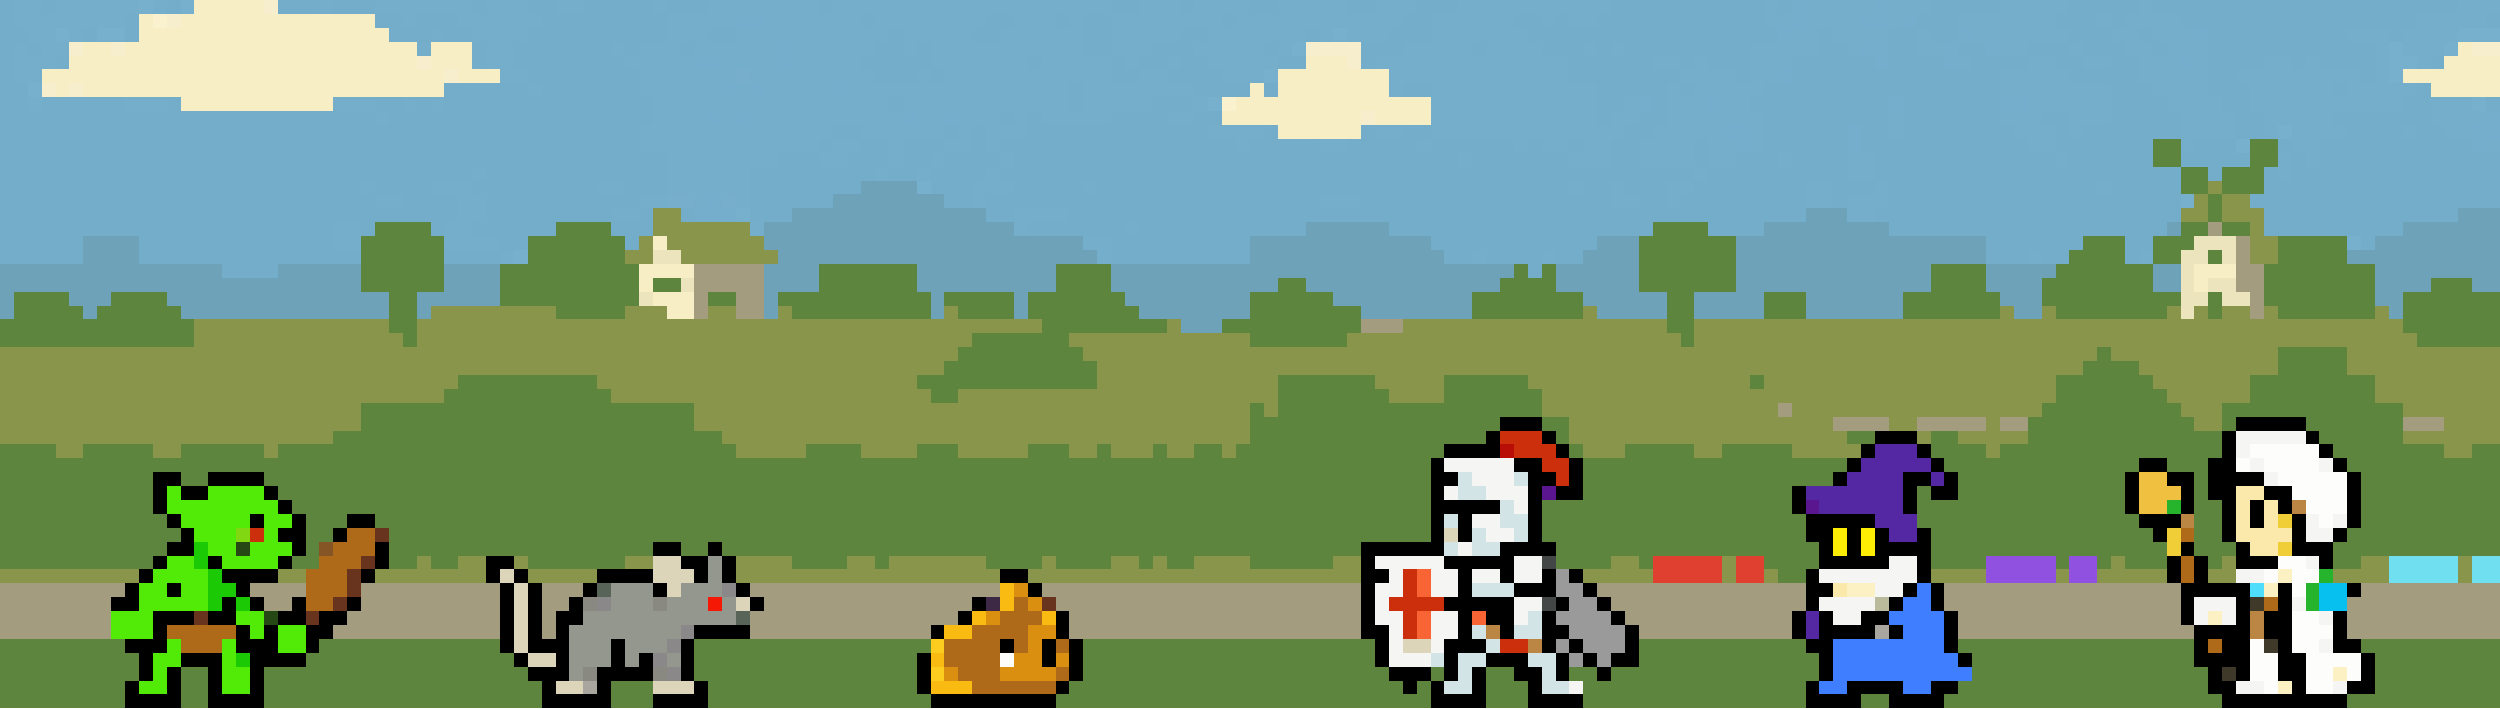
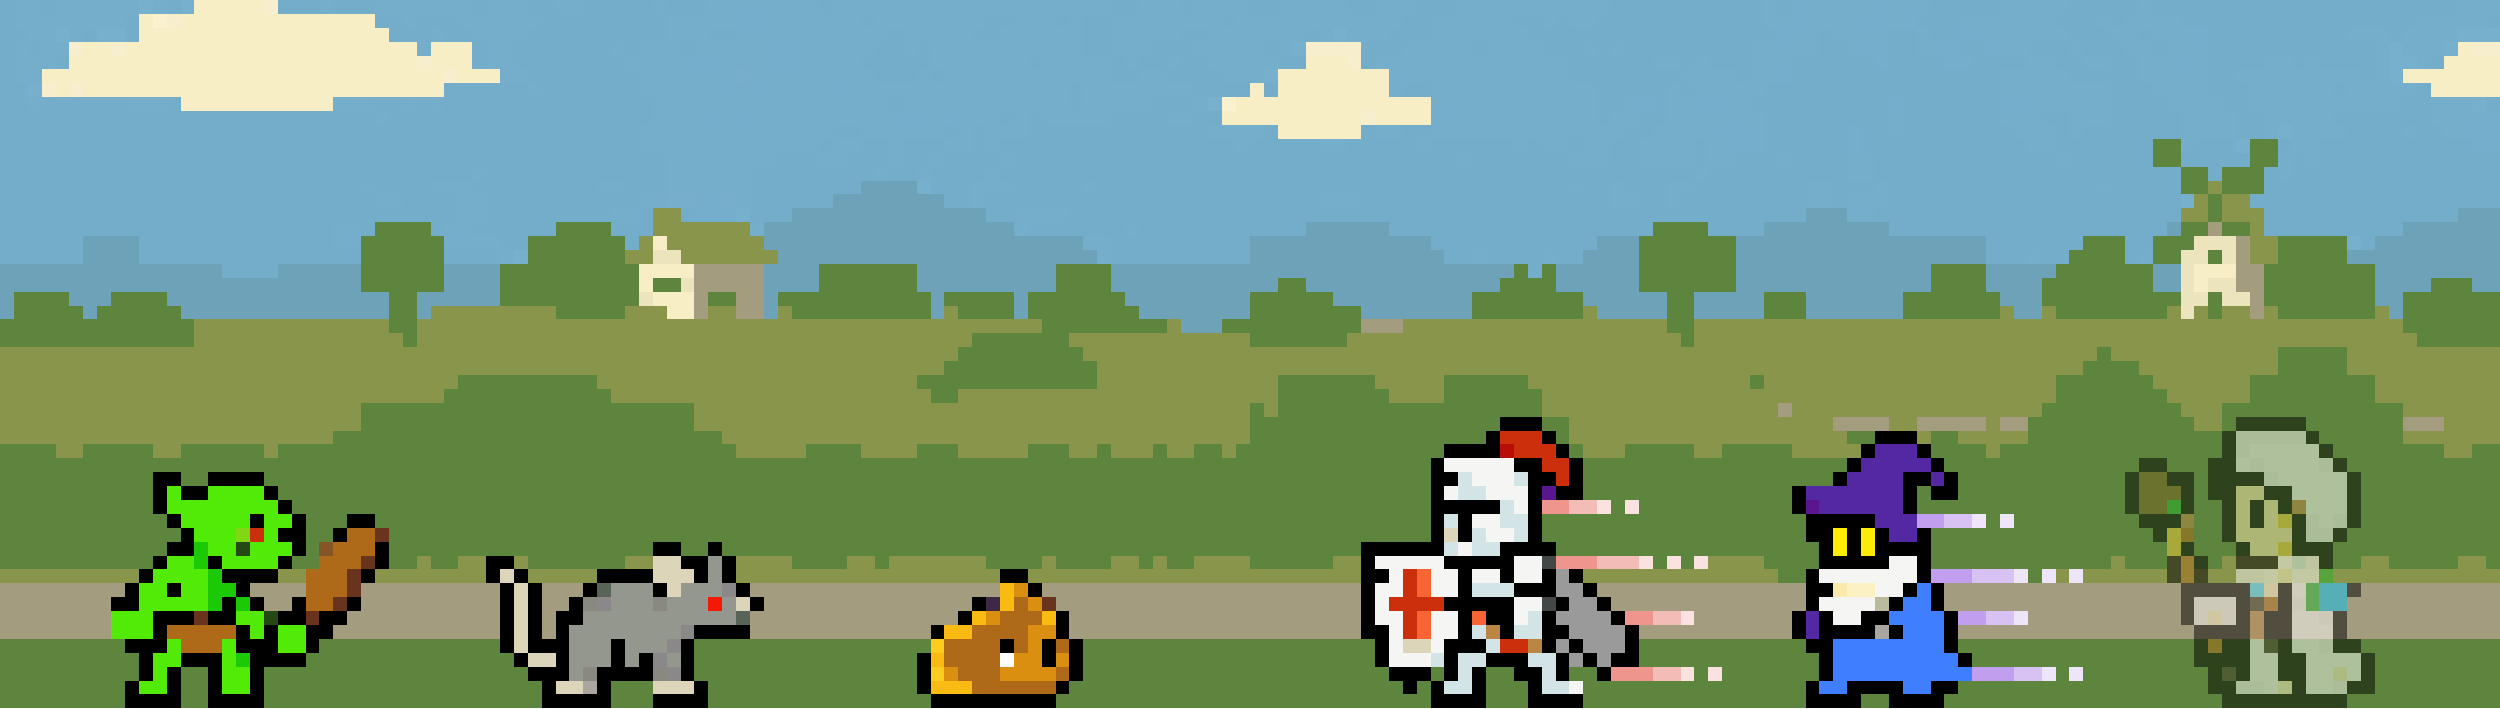
<svg xmlns="http://www.w3.org/2000/svg" viewBox="0 0 180 51" width="960" height="272" shape-rendering="crispEdges">
  <defs>
    <filter id="f">
      <feFlood flood-color="#fff" />
      <feComposite operator="in" in2="SourceAlpha" />
    </filter>
    <filter id="h" color-interpolation-filters="sRGB">
      <feComponentTransfer>
        <feFuncR type="gamma" exponent="0.6" />
        <feFuncG type="gamma" exponent="0.6" />
        <feFuncB type="gamma" exponent="0.6" />
      </feComponentTransfer>
    </filter>
    <g id="b" fill="none">
      <path stroke="#5e853d" d="M185 10.5h2m5 0h2m-9 1h2m5 0h2m-7 1h2m1 0h3m-6 1h2m1 0h3m-4 1h1m-1 1h1m36 0h1m-206 1h5m31 0h4m9 0h4m75 0h4m34 0h2m1 0h2m32 0h4m-208 1h8m28 0h6m6 0h7m73 0h7m25 0h3m2 0h3m6 0h5m23 0h8m-210 1h8m28 0h6m6 0h7m73 0h7m24 0h4m2 0h2m2 0h1m4 0h5m23 0h8m-224 1h3m11 0h8m28 0h6m4 0h10m13 0h7m10 0h4m29 0h1m1 0h1m6 0h7m14 0h4m5 0h7m8 0h8m21 0h8m-224 1h3m12 0h7m28 0h6m4 0h10m1 0h2m10 0h7m10 0h4m12 0h2m14 0h4m6 0h7m14 0h4m4 0h8m8 0h8m4 0h3m14 0h7m-227 1h9m2 0h4m6 0h2m6 0h4m3 0h4m16 0h2m6 0h10m5 0h2m3 0h11m1 0h5m1 0h7m9 0h6m10 0h8m6 0h2m5 0h3m7 0h7m3 0h10m2 0h1m3 0h8m2 0h8m3 0h5m6 0h2m5 0h4m-234 1h9m2 0h4m6 0h2m6 0h5m1 0h6m15 0h2m10 0h5m12 0h10m2 0h4m1 0h8m8 0h8m8 0h8m6 0h2m5 0h3m7 0h7m4 0h8m3 0h1m4 0h7m2 0h8m3 0h5m6 0h2m6 0h3m-213 1h2m5 0h14m14 0h2m45 0h9m4 0h10m22 0h2m51 0h8m1 0h9m4 0h2m-204 1h1m6 0h14m15 0h1m40 0h7m13 0h7m24 0h1m52 0h7m2 0h8m5 0h1m-128 1h9m73 0h1m12 0h5m-101 1h11m71 0h4m10 0h5m-199 1h8m9 0h4m42 0h10m23 0h13m13 0h7m5 0h6m16 0h1m21 0h7m7 0h9m22 0h4m6 0h7m-240 1h9m8 0h4m41 0h12m23 0h2m23 0h8m4 0h7m37 0h8m6 0h9m22 0h5m4 0h8m-240 1h9m6 0h6m35 0h24m40 0h1m1 0h19m36 0h10m3 0h13m18 0h19m-240 1h10m3 0h10m33 0h24m40 0h23m33 0h12m2 0h13m16 0h21m-240 1h11m2 0h10m31 0h28m38 0h23m20 0h2m4 0h2m5 0h27m16 0h21m-240 1h27m2 0h5m2 0h5m2 0h6m1 0h33m5 0h4m4 0h3m5 0h3m2 0h1m3 0h1m2 0h2m1 0h25m3 0h5m2 0h5m6 0h1m1 0h6m1 0h32m2 0h7m1 0h2m1 0h21m-240 1h164m1 0h75m-240 1h240m-240 1h240m-240 1h240m-240 1h240m-240 1h240m-240 1h231m1 0h2m5 0h1m-240 1h4m7 0h12m1 0h18m6 0h12m1 0h2m5 0h7m12 0h4m2 0h1m7 0h4m1 0h4m2 0h1m1 0h2m4 0h6m2 0h1m6 0h1m1 0h9m2 0h5m4 0h11m1 0h13m1 0h3m2 0h2m5 0h1m1 0h3m2 0h5m2 0h5m4 0h1m1 0h1m3 0h2m-173 1h1m104 0h3m15 0h1m-177 5h240m-240 1h240m-240 1h240m-240 1h240m-240 1h240" />
      <path stroke="#6da2b9" d="M92 13.5h4m-87 1h4m77 0h8m134 0h4m-232 1h11m72 0h14m59 0h3m44 0h3m20 0h8m-234 1h14m67 0h18m21 0h6m27 0h9m20 0h1m16 0h11m14 0h12m-240 1h20m8 0h1m7 0h4m45 0h23m12 0h13m12 0h3m7 0h18m28 0h15m14 0h10m-240 1h20m8 0h2m6 0h4m46 0h23m11 0h14m10 0h4m7 0h18m26 0h23m8 0h10m-240 1h6m3 0h11m8 0h18m4 0h6m6 0h4m19 0h4m7 0h10m4 0h29m3 0h6m7 0h14m4 0h5m7 0h2m14 0h21m8 0h10m-240 1h6m3 0h12m7 0h28m6 0h4m19 0h4m7 0h10m4 0h12m2 0h14m4 0h6m7 0h14m4 0h4m8 0h2m14 0h4m3 0h14m7 0h11m-240 1h2m9 0h2m4 0h6m2 0h6m4 0h3m4 0h16m2 0h6m19 0h1m11 0h1m5 0h1m7 0h9m6 0h10m8 0h6m2 0h5m3 0h7m7 0h3m24 0h2m8 0h3m5 0h6m2 0h5m4 0h4m-240 1h2m9 0h2m5 0h5m2 0h6m5 0h1m6 0h15m2 0h1m24 0h1m11 0h1m5 0h1m8 0h8m8 0h8m9 0h5m2 0h5m3 0h7m8 0h2m25 0h1m8 0h3m5 0h6m2 0h5m5 0h3m-125 1h3m93 0h1" />
      <path stroke="#73adca" d="M0 .5h6m1 0h1m1 0h2m1 0h10m1 0h8m2 0h1m8 0h1m7 0h3m1 0h3m7 0h1m3 0h2m2 0h5m1 0h3m8 0h1m20 0h2m3 0h1m4 0h2m5 0h2m3 0h3m11 0h11m1 0h1m10 0h5m5 0h5m1 0h22m3 0h1m8 0h1m1 0h1m3 0h5m-230 1h10m1 0h7m1 0h12m8 0h1m17 0h2m1 0h3m6 0h9m14 0h1m8 0h2m3 0h1m1 0h2m8 0h1m12 0h2m6 0h2m1 0h1m2 0h12m11 0h3m7 0h3m1 0h1m4 0h17m5 0h1m11 0h4m1 0h1m2 0h1m-230 1h8m4 0h6m1 0h13m4 0h1m2 0h1m18 0h3m1 0h2m4 0h10m3 0h2m11 0h1m5 0h2m6 0h2m5 0h2m7 0h1m5 0h3m7 0h18m3 0h1m4 0h2m1 0h2m8 0h3m2 0h1m4 0h10m3 0h1m18 0h4m-225 1h8m3 0h20m1 0h1m31 0h1m2 0h7m1 0h1m3 0h1m13 0h2m1 0h1m11 0h2m3 0h3m5 0h1m6 0h3m5 0h1m4 0h3m1 0h1m1 0h9m5 0h2m3 0h2m3 0h2m3 0h3m1 0h3m2 0h1m3 0h12m23 0h1m-225 1h6m1 0h1m2 0h10m1 0h10m3 0h1m29 0h1m2 0h8m17 0h5m7 0h1m5 0h1m1 0h2m1 0h2m5 0h2m4 0h1m14 0h6m2 0h1m1 0h3m3 0h6m1 0h4m2 0h4m2 0h2m2 0h2m5 0h4m2 0h1m1 0h4m4 0h1m-206 1h4m3 0h2m1 0h8m4 0h9m37 0h8m17 0h3m1 0h1m12 0h2m2 0h4m25 0h8m4 0h1m3 0h15m5 0h5m5 0h2m9 0h1m-195 1h11m4 0h2m1 0h8m30 0h6m1 0h7m31 0h1m8 0h4m1 0h1m9 0h2m12 0h5m1 0h1m5 0h17m8 0h3m4 0h3m6 0h1m5 0h1m23 0h2m-223 1h5m1 0h4m3 0h12m1 0h6m3 0h1m14 0h2m1 0h1m1 0h15m17 0h1m12 0h1m5 0h3m29 0h2m2 0h1m6 0h10m1 0h7m8 0h4m4 0h2m11 0h2m4 0h1m7 0h1m2 0h5m1 0h4m9 0h1m-240 1h2m1 0h1m4 0h3m1 0h45m1 0h19m25 0h1m1 0h1m5 0h4m2 0h2m27 0h1m2 0h2m7 0h9m1 0h7m3 0h2m3 0h5m4 0h2m5 0h7m7 0h2m2 0h14m5 0h1m3 0h1m-240 1h4m4 0h1m2 0h3m1 0h3m1 0h57m14 0h2m6 0h1m1 0h1m3 0h13m4 0h1m6 0h1m2 0h2m14 0h2m8 0h6m1 0h2m1 0h8m3 0h1m1 0h7m4 0h2m6 0h4m1 0h2m5 0h18m3 0h1m2 0h1m3 0h1m-240 1h5m7 0h64m13 0h1m2 0h2m1 0h3m2 0h1m1 0h17m1 0h5m2 0h5m1 0h6m1 0h1m2 0h1m2 0h2m4 0h1m4 0h6m1 0h12m2 0h7m3 0h3m3 0h1m2 0h11m2 0h18m2 0h5m3 0h2m-240 1h4m1 0h1m6 0h2m1 0h63m8 0h3m2 0h3m1 0h2m1 0h4m1 0h32m1 0h7m3 0h2m4 0h1m2 0h3m1 0h4m2 0h13m1 0h6m2 0h5m3 0h1m1 0h32m1 0h4m4 0h2m-240 1h11m1 0h6m1 0h45m1 0h13m6 0h9m1 0h2m1 0h4m1 0h50m1 0h10m2 0h22m2 0h1m3 0h1m1 0h32m2 0h4m1 0h2m2 0h2m-240 1h12m1 0h1m1 0h1m2 0h3m2 0h33m1 0h4m3 0h9m2 0h3m6 0h8m5 0h3m3 0h5m1 0h34m1 0h2m1 0h3m2 0h8m2 0h3m1 0h15m1 0h5m6 0h32m3 0h8m3 0h1m-240 1h7m6 0h2m2 0h8m1 0h31m2 0h4m2 0h11m8 0h6m8 0h2m1 0h24m3 0h18m2 0h2m1 0h9m2 0h1m3 0h21m5 0h33m2 0h5m4 0h1m2 0h1m-240 1h4m11 0h4m1 0h7m1 0h35m2 0h9m2 0h1m2 0h1m4 0h3m14 0h2m4 0h53m5 0h22m6 0h14m3 0h16m1 0h1m1 0h1m8 0h2m-240 1h4m14 0h3m6 0h27m2 0h1m4 0h1m2 0h6m4 0h3m27 0h7m1 0h12m6 0h19m4 0h4m9 0h20m7 0h10m11 0h10m-195 1h7m4 0h14m12 0h2m7 0h1m34 0h10m13 0h12m28 0h7m3 0h2m15 0h1m15 0h6m-192 1h6m4 0h16m6 0h4m44 0h10m14 0h2m1 0h4m1 0h2m29 0h3m1 0h2m4 0h1m-138 1h4m90 0h1" />
      <path stroke="#75aeca" d="M6 .5h1m1 0h1m13 0h1m8 0h2m1 0h6m1 0h1m11 0h1m3 0h7m1 0h3m3 0h1m22 0h1m1 0h1m6 0h4m9 0h2m1 0h1m2 0h2m2 0h1m2 0h3m75 0h3m1 0h1m8 0h1m1 0h3m6 0h1m-222 1h1m20 0h8m20 0h1m3 0h6m27 0h1m1 0h1m1 0h1m2 0h2m5 0h1m2 0h1m5 0h12m50 0h1m22 0h5m16 0h1m1 0h2m-219 1h1m7 0h1m13 0h2m1 0h1m25 0h1m2 0h4m28 0h1m2 0h1m2 0h1m1 0h1m1 0h1m3 0h1m2 0h2m2 0h5m1 0h1m3 0h3m4 0h1m66 0h1m1 0h3m19 0h4m-221 1h1m22 0h1m1 0h2m25 0h1m4 0h2m17 0h1m14 0h3m2 0h1m2 0h1m2 0h2m4 0h5m1 0h1m8 0h2m4 0h1m65 0h3m19 0h3m1 0h1m-199 1h3m31 0h2m36 0h1m2 0h1m1 0h2m4 0h1m2 0h5m7 0h5m47 0h1m19 0h1m2 0h1m20 0h4m-198 1h2m33 0h2m38 0h1m1 0h2m2 0h2m4 0h3m9 0h4m63 0h1m28 0h3m2 0h1m2 0h1m-212 1h1m44 0h1m26 0h1m8 0h2m3 0h1m1 0h1m1 0h3m14 0h1m2 0h2m2 0h1m55 0h1m6 0h1m1 0h2m20 0h4m2 0h1m-212 1h1m12 0h1m6 0h3m12 0h3m2 0h1m1 0h1m43 0h2m1 0h2m1 0h1m22 0h3m51 0h1m3 0h1m9 0h1m2 0h2m11 0h2m5 0h1m8 0h1m-178 1h1m47 0h1m1 0h1m6 0h1m20 0h1m51 0h4m5 0h2m8 0h1m26 0h2m1 0h1m-227 1h1m92 0h1m13 0h4m8 0h2m2 0h3m1 0h1m8 0h1m40 0h4m4 0h1m2 0h1m7 0h1m24 0h1m1 0h2m-227 1h1m1 0h1m80 0h1m27 0h1m5 0h2m5 0h1m6 0h1m47 0h1m7 0h2m40 0h1m-231 1h3m1 0h1m123 0h1m12 0h1m9 0h1m35 0h1m1 0h1m37 0h1m1 0h2m-227 1h1m6 0h1m175 0h1m32 0h2m4 0h1m-222 1h1m1 0h1m1 0h2m3 0h2m33 0h1m4 0h1m11 0h2m25 0h1m7 0h1m34 0h1m2 0h1m3 0h2m8 0h1m4 0h1m15 0h1m43 0h3m-221 1h2m6 0h2m8 0h1m31 0h2m5 0h1m11 0h1m48 0h3m18 0h2m77 0h2m-208 1h1m7 0h1m35 0h2m9 0h2m27 0h4m56 0h2m63 0h1m-203 1h1m27 0h2m6 0h2m20 0h1m18 0h1m7 0h1m-58 1h2m6 0h4m42 0h2m-44 1h1m42 0h1m26 0h1m4 0h1m34 0h1m7 0h1" />
      <path stroke="#75aecb" d="M11 .5h1m58 0h1m6 0h1m3 0h8m1 0h4m1 0h1m1 0h6m4 0h3m2 0h3m3 0h1m5 0h2m9 0h11m11 0h1m2 0h5m1 0h3m5 0h5m5 0h1m45 0h1m1 0h4m1 0h3m-222 1h1m59 0h5m2 0h7m1 0h3m1 0h1m1 0h1m5 0h1m1 0h1m3 0h2m1 0h4m15 0h6m2 0h1m1 0h2m12 0h2m1 0h4m2 0h1m4 0h7m5 0h4m43 0h6m1 0h3m-232 1h2m1 0h1m66 0h3m2 0h11m1 0h1m1 0h2m4 0h1m1 0h1m1 0h1m3 0h2m9 0h1m2 0h1m7 0h1m1 0h5m19 0h2m1 0h4m2 0h1m3 0h7m3 0h2m1 0h3m11 0h2m5 0h1m22 0h6m1 0h4m-231 1h2m63 0h1m1 0h3m1 0h4m1 0h1m1 0h6m2 0h1m1 0h2m3 0h2m1 0h2m5 0h1m20 0h3m2 0h3m3 0h1m1 0h1m9 0h5m2 0h1m4 0h2m4 0h2m3 0h1m3 0h2m1 0h3m12 0h1m26 0h1m1 0h10m-234 1h1m1 0h2m10 0h1m54 0h5m2 0h4m1 0h5m5 0h6m2 0h1m1 0h1m3 0h1m22 0h9m6 0h2m1 0h1m3 0h3m12 0h1m4 0h2m2 0h1m3 0h3m1 0h1m4 0h2m1 0h1m32 0h7m1 0h3m-236 1h3m2 0h1m8 0h4m54 0h7m1 0h9m3 0h1m1 0h8m1 0h1m26 0h9m8 0h4m1 0h2m16 0h5m5 0h5m2 0h6m1 0h2m1 0h1m27 0h2m1 0h2m1 0h2m1 0h2m-238 1h4m11 0h4m55 0h6m1 0h1m1 0h5m1 0h4m1 0h8m2 0h1m1 0h1m1 0h1m1 0h1m22 0h2m1 0h7m5 0h1m1 0h5m17 0h8m3 0h4m3 0h1m1 0h4m1 0h1m1 0h1m29 0h9m-238 1h5m5 0h1m4 0h2m58 0h17m1 0h10m5 0h1m1 0h1m3 0h1m16 0h1m3 0h8m2 0h1m2 0h3m1 0h2m20 0h6m4 0h2m1 0h1m3 0h9m5 0h1m22 0h4m1 0h4m-237 1h1m1 0h4m3 0h1m65 0h4m1 0h1m1 0h11m1 0h2m1 0h3m1 0h1m2 0h1m1 0h2m5 0h1m17 0h2m1 0h9m1 0h2m2 0h7m9 0h1m7 0h3m2 0h3m11 0h3m9 0h1m1 0h2m21 0h3m4 0h2m-235 1h4m1 0h1m4 0h1m3 0h1m57 0h14m2 0h6m1 0h1m1 0h2m33 0h1m1 0h8m3 0h5m2 0h1m9 0h1m8 0h3m1 0h1m13 0h1m2 0h2m5 0h1m3 0h1m2 0h1m18 0h2m5 0h3m-234 1h3m1 0h1m1 0h1m64 0h13m1 0h1m3 0h1m3 0h2m1 0h1m39 0h2m1 0h2m2 0h4m1 0h2m1 0h1m19 0h2m31 0h1m18 0h2m5 0h2m-233 1h1m1 0h1m3 0h1m3 0h1m63 0h8m3 0h2m3 0h1m2 0h1m4 0h1m40 0h3m3 0h3m1 0h2m8 0h2m13 0h1m50 0h1m5 0h1m-172 1h1m13 0h6m9 0h1m2 0h1m4 0h1m50 0h1m10 0h2m71 0h2m-176 1h2m14 0h6m17 0h2m58 0h1m74 0h3m-176 1h1m13 0h1m2 0h1m2 0h1m16 0h1m49 0h1m9 0h2m1 0h3m72 0h1" />
      <path stroke="#75aecc" d="M.5 7v1m1-2v2m79-4v1m0 10v1m1-12v1m0 3v1m0 5v2m1-10v1m0 8v1m1-15v1m0 6v1m1-8v1m0 4v1m2-4v2m4 1v1m5 1v1m3-1v1m50-2v1m5-1v1m1 1v1m1-1v2m3-9v1m0 2v1m1-6v2m4 7v2m1-10v1m0 1v1m1-4v2m0 1v2m1 2v1m1-7v1m3 1v2m1-3v1m2 0v1m1 3v1m1-1v1m12-4v1m1-3v1m20 6v2m1-3v2m1-2v1m1-1v1m3-1v1m1-1v1m21-5v1" />
      <path stroke="#76accc" d="M.5 6v1" />
      <path stroke="#76aecc" d="M78.5 14v1m1-1v1m3-1v1m1-10v1m152-4v1m1-3v2m1 3v1m0 8v1" />
      <path stroke="#77b0cc" d="M32.5 6v1m2-5v1m3-1v1m1-1v1m2-3v1m3-1v1m24 17v1m16-4v1m13-3v1m21-7v1m4-3v1m2-3v1m3-2v1m61 11v1m4-5v1m3-2v1m5 7v1m3-15v3m1-2v1m3-2v1m1-2v1m1-1v1m0 4v1m1-6v1m15 1v1" />
      <path stroke="#89954a" d="M189 13.5h1m-2 1h1m1 0h2m-115 1h2m108 0h2m1 0h3m-116 1h7m108 0h1m-117 1h1m1 0h7m107 0h2m-119 1h2m2 0h7m106 0h2m-177 4h1m43 0h9m5 0h3m3 0h2m3 0h1m11 0h1m45 0h1m29 0h1m2 0h1m8 0h1m1 0h1m1 0h2m1 0h1m7 0h1m30 0h1m3 0h1m-237 1h23m2 0h5m14 0h14m2 0h45m9 0h1m16 0h19m2 0h51m18 0h1m1 0h2m2 0h13m-240 1h23m1 0h6m14 0h15m1 0h40m7 0h13m7 0h24m1 0h52m7 0h2m8 0h5m1 0h13m-240 1h99m9 0h73m1 0h12m5 0h41m-240 1h98m11 0h71m4 0h10m5 0h41m-232 1h9m4 0h42m10 0h23m13 0h13m7 0h5m6 0h16m1 0h21m7 0h7m9 0h22m4 0h6m-224 1h8m4 0h41m12 0h23m2 0h23m8 0h4m7 0h37m8 0h6m9 0h22m5 0h4m-223 1h6m6 0h35m24 0h40m1 0h1m19 0h17m1 0h18m10 0h3m13 0h18m-211 1h3m10 0h33m24 0h40m23 0h19m4 0h2m5 0h1m14 0h2m16 0h13m-208 1h2m10 0h31m28 0h38m23 0h20m2 0h4m2 0h5m27 0h16m-192 1h2m5 0h2m5 0h2m6 0h1m33 0h5m4 0h4m3 0h5m3 0h2m1 0h3m1 0h2m2 0h1m25 0h3m5 0h2m5 0h6m1 0h1m6 0h1m32 0h2m7 0h1m2 0h1m-55 1h1m66 6h1m2 0h5m-235 1h7m12 0h1m18 0h6m12 0h1m2 0h5m7 0h12m4 0h2m1 0h7m4 0h1m4 0h2m1 0h1m2 0h4m6 0h2m1 0h6m1 0h1m9 0h2m5 0h4m11 0h1m13 0h1m3 0h2m2 0h5m1 0h1m3 0h2m5 0h2m5 0h4m1 0h1m1 0h3m2 0h14m-240 1h53m1 0h104m3 0h15m1 0h63" />
      <path fill="#a49c7e" d="M189 16h1v1h-1m2 0h1v2h-1m-111 0h5v2h-5m111-2h2v2h-2m-111 0h1v2h-1m3-2h2v2h-2m109-2h1v2h-1m-64 0h3v1h-3m94-1h1v1h-1m-64 5h1v1h-1m4 0h4v1h-4m6-1h5v1h-5m6-1h2v1h-2m29-1h3v1h-3m-203 11h240v4h-240" />
      <path stroke="#ece4bd" d="M76.5 21v1m1-4v1m1-1v1m1 1v1m108-3v5m1-6v2m0 2v1m1-5v1m0 2v1m1-4v2m0 1v2m1-1v1" />
      <path stroke="#f6eecd" d="M49 .5h1m162 0h1m-171 1h1m176 0h2m-186 2h1m2 0h1m85 0h4m80 0h2m-150 1h1m66 0h1m-66 1h1m-30 1h1m1 0h1m175 1h1m3 0h2m-89 1h1" />
      <path stroke="#f8eec6" d="M44 .5h5m164 0h6m-179 1h1m2 0h14m153 0h9m-179 1h18m152 0h11m-185 1h2m1 0h21m1 0h3m143 0h1m2 0h14m-189 1h25m1 0h3m60 0h3m79 0h18m-191 1h29m1 0h3m56 0h8m73 0h23m-192 1h1m1 0h26m58 0h1m1 0h8m75 0h19m-181 1h11m65 0h14m77 0h1m1 0h3m-97 1h10m1 0h4m-11 1h6m-51 8h1m-2 2h4m108 0h3m-115 1h1m111 0h1m-112 1h3m-2 1h2" />
      <path stroke="#faf2ce" d="M41 1.5h1m76 6h1" />
    </g>
    <g id="a" fill="none">
      <path stroke="#000" d="M5 7.5h2m2 0h4m-8 1h1m1 0h2m4 0h1m-9 1h1m8 0h1m-9 1h1m5 0h1m2 0h1m3 0h2m-14 1h1m6 0h2m2 0h1m-13 1h2m7 0h1m5 0h1m-17 1h1m3 0h1m4 0h1m6 0h1m-18 1h1m5 0h4m6 0h1m-18 1h1m2 0h1m4 0h1m-10 1h2m6 0h1m1 0h1m2 0h1m3 0h1m-15 1h3m1 0h2m3 0h2m1 0h2m-14 1h1m5 0h1m1 0h1m2 0h2m-15 1h3m5 0h3m2 0h1m-13 1h1m2 0h3m2 0h4m-12 1h1m1 0h1m2 0h1m2 0h1m-10 1h1m2 0h1m2 0h1m2 0h1m-10 1h4m2 0h4" />
      <path stroke="#1bca04" d="M8.5 12v2m1 0v3m1-2v1m1 0v1m0 3v1" />
      <path stroke="#264814" d="M11 12.5h1m1 5h1" />
      <path stroke="#51eb07" d="M2.5 17v2m1-2v2m1-4v4m0 3v1m1-9v3m0 3v3m1-15v2m0 3v2m0 1v1m0 2v2m1-12v2m0 2v4m1-8v3m0 2v3m1-9v5m1-5v6m0 5v4m1-15v3m0 2v1m0 3v1m0 3v2m1-15v2m0 2v2m0 3v2m1-10v5m1-4v1m0 1v1m0 5v2m1-2v2" />
      <path stroke="#69341d" d="M8.5 17v1m8-1v1m2-2v1m1-3v2m1-3v1m1-3v1" />
      <path stroke="#81d712" d="M11 11.5h1" />
      <path stroke="#855526" d="M17 12.5h1" />
      <path stroke="#ae6919" d="M19 11.5h2m-3 1h3m-4 1h3m-4 1h3m-3 1h3m-3 1h2m-12 2h5m-4 1h3" />
      <path stroke="#cc2f0c" d="M12 11.5h1" />
    </g>
    <clipPath id="c">
      <rect x="0" y="0" width="24" height="15" />
    </clipPath>
    <clipPath id="d">
      <rect x="0" y="16" width="24" height="8" />
    </clipPath>
    <g id="e" fill="none">
      <path stroke="#000" d="M2.5 13v2m1-2v1m0 1v5m1-6v1m0 5v1m1-6v5m0 1v1m1-3v1m0 1v3m1-7v5m0 1v1m1-8v2m0 5v1m1-9v1m0 7v1m1-10v1m0 6v3m1-10v1m0 4v3m1-8v1m0 6v1m1-8v1m0 5v2m1-10v1m0 2v1m0 7v1m1-12v1m0 10v1m1-11v1m0 5v3m0 1v1m1-11v2m0 3v1m0 3v2m1-12v1m0 5v1m1-6v2m0 3v1m1-4v1m0 2v1m1-3v1" />
      <path stroke="#586458" d="M10 15.5h1m9 2h1" />
      <path stroke="#898981" d="M9.5 16v1m0 4v1m5-6v1m0 4v1" />
      <path stroke="#8b888a" d="M10.5 16v1m4 3v1m1-2v1m0 1v1m1-4v1m3-4v1" />
      <path stroke="#94978e" d="M8.5 18v4m1-5v4m1-4v4m1-6v4m1-4v6m1-6v5m1-3v3m1-4v3m0 1v1m1-6v3m1-3v3m1-5v3m0 1v1m1-2v2" />
      <path stroke="#a9a59f" d="M9 22.5h1" />
      <path stroke="#dcd5b9" d="M3.5 14v1m1 0v5m1 0v1m1-1v1m1 1v1m1-1v1m6-10v2m0 7v1m1-10v3m0 6v1m1-9v1m0 7v1m4-7v1" />
      <path stroke="#f51804" d="M18 16.5h1" />
    </g>
    <clipPath id="i">
      <rect x="0" y="0" width="24" height="18" />
    </clipPath>
    <clipPath id="j">
      <rect x="0" y="19" width="24" height="5" />
    </clipPath>
    <g id="k" fill="none">
      <path stroke="#000" d="M12 14.5h2m0 1h1m-5 1h1m-2 1h1m6 0h1m-10 1h1m8 0h1m-5 1h1m2 0h1m1 0h1m-12 1h1m8 0h1m1 0h1m-12 1h1m10 0h1m-12 1h1m9 0h1m-10 1h9" />
      <path stroke="#3d2946" d="M11 16.5h1" />
      <path stroke="#69341d" d="M15 16.5h1" />
      <path stroke="#ae6919" d="M13 16.5h1m-2 1h3m-5 1h4m-6 1h4m1 0h1m2 0h1m-9 1h4m-3 1h3m4 0h1m-7 1h6" />
      <path stroke="#da8f11" d="M13 15.5h1m0 1h1m-4 1h1m2 1h2m-2 1h1m-2 1h2m1 0h1m-9 1h1m3 0h4" />
      <path stroke="#f9bb11" d="M12 15.5h1m-1 1h1m-3 1h1m4 0h1m-8 1h2m-3 2h1m-1 2h3" />
      <path stroke="#fccd1f" d="M7.5 19v1m0 1v1" />
      <path stroke="#fdfdfb" d="M12 20.5h1" />
    </g>
    <clipPath id="l">
      <rect x="0" y="0" width="24" height="19" />
    </clipPath>
    <clipPath id="m">
      <rect x="0" y="20" width="24" height="4" />
    </clipPath>
    <g id="n" fill="none">
-       <path fill="#e04030" d="M0 0h5v2h-5m6-2h2v2h-2" />
+       <path stroke="#ee968d" d="M0 .5h2m-1 4h3m2 4h2m-3 4h3" />
+       <path stroke="#f4bcb7" d="M2 .5h2m0 4h3m1 4h2m-2 4h2" />
+       <path stroke="#fae2e0" d="M4.5 0v1m2-1v1m1 3v1m2-1v1m1 3v1m0 3v1m1-9v1m1 7v1" />
    </g>
    <g id="o" fill="none">
+       <path stroke="#ee968d" d="M0 .5h3m0 4h2m1 3h3m-4 4h2" />
+       <path stroke="#f4bcb7" d="M3 .5h2m0 4h2m2 3h3m-5 4h1" />
+       <path stroke="#fae2e0" d="M5.5 0v1m2-1v1m0 3v1m1 6v1m1-8v1m3 2v1m2-1v1m2-1v1" />
+     </g>
+     <g id="p" fill="none">
      <path stroke="#000" d="M2.5 18v3m1-4v1m0 2v1m1-5v1m0 4v1m1-7v1m0 4v1m1-15v3m0 5v1m0 4v1m0 3v1m1-19v1m0 2v1m0 7v1m0 1v1m0 1v2m0 1v1m1-20v1m0 2v1m0 4v1m0 1v2m0 1v3m0 3v1m1-21v1m0 2v7m0 2v1m0 5v3m1-21v1m0 2v1m0 5v1m0 2v1m0 4v2m1-19v1m0 8v3m0 1v3m0 1v1m1-17v2m0 3v1m0 3v1m0 2v2m0 2v1m1-16v1m0 3v1m0 3v1m0 2v1m0 2v1m0 1v3m1-19v1m0 3v3m0 1v7m0 3v1m1-19v1m0 1v1m0 1v1m0 3v1m0 2v1m0 2v3m0 1v1m1-18v7m0 9v2m1-12v1m0 8v1m1-10v1m0 8v2m1-11v1m0 8v1m1-10v1m0 1v1m0 3v3m1-9v7" />
      <path stroke="#434847" d="M8.5 13v1m0 2v1" />
      <path stroke="#5a168e" d="M8 8.5h1" />
      <path stroke="#b90d08" d="M11 5.5h1" />
      <path stroke="#bb8643" d="M9.5 19v1m3-2v1" />
      <path stroke="#cc2f0c" d="M9 4.5h3m-4 1h3m-4 1h2m-2 1h1m10 7h1m-1 1h1m-3 1h4m-2 1h1m-1 1h1m-9 1h2" />
      <path stroke="#d3e4e7" d="M10 7.5h1m3 0h1m-2 1h2m-4 1h1m-2 1h2m3 0h1m-6 1h1m2 0h1m-2 1h2m1 0h1m-5 3h3m-5 2h1m-1 1h2m2 0h1m-2 1h1m-5 1h2m3 0h2m1 0h1m-9 1h1m5 0h1m-8 1h2m5 0h2" />
      <path stroke="#dcd5b9" d="M15 11.5h1m1 8h2" />
      <path stroke="currentColor" d="M3.5 18v2m1-3v4m1-5v4m1-5v4m0 1v1m1-7v2m0 1v1m0 1v1" />
      <path stroke="#f5f6f3" d="M11 6.5h5m-5 1h3m-4 1h3m2 0h1m-6 1h1m1 1h2m-3 1h2m1 1h1m-6 1h2m5 0h5m-12 1h2m1 0h2m1 0h2m2 0h1m-5 1h2m2 0h2m-12 1h2m9 0h1m-11 1h1m4 0h2m2 0h2m-6 1h2m2 0h1m-4 1h1m2 0h1m-3 1h3m-14 2h1" />
      <path stroke="#f86433" d="M13.5 17v1m4-4v2m0 1v2" />
    </g>
-     <clipPath id="p">
+     <clipPath id="q">
      <rect x="0" y="0" width="24" height="13" />
    </clipPath>
-     <clipPath id="q">
+     <clipPath id="s">
      <rect x="0" y="14" width="24" height="10" />
    </clipPath>
-     <g id="s" fill="none">
-       <path fill="#9050e0" d="M0 0h5v2h-5m6-2h2v2h-2" />
-     </g>
    <g id="t" fill="none">
+       <path stroke="#c29fee" d="M0 .5h2m-1 4h3m-1 3h2m-1 4h3" />
+       <path stroke="#d8c2f4" d="M2 .5h2m0 4h3m-2 3h2m0 4h2" />
+       <path stroke="#eee5fa" d="M4 .5h1m1 0h1m0 4h1m1 0h1m1 0h1m-5 3h1m1 4h1m1 0h1" />
+     </g>
+     <g id="u" fill="none">
+       <path stroke="#c29fee" d="M0 .5h3m-2 4h2m0 4h3m-2 3h2" />
+       <path stroke="#d8c2f4" d="M3 .5h2m-2 4h2m1 4h3m-3 3h1" />
+       <path stroke="#eee5fa" d="M5.5 0v1m0 3v1m2-5v1m0 3v1m0 6v1m2-4v1m2-1v1m2-1v1" />
+     </g>
+     <g id="v" fill="none">
      <path stroke="#000" d="M5.5 20v1m1-14v2m0 8v3m0 2v1m1-17v1m0 1v1m0 6v2m0 5v2m1-19v1m0 1v1m0 3v4m0 8v1m1-20v1m0 2v3m0 2v1m0 2v1m0 7v1m1-20v1m0 7v1m0 3v1m0 1v1m0 3v2m1-20v1m0 6v3m0 3v1m0 4v1m1-18v1m0 4v1m0 2v1m0 3v2m0 3v1m1-17v1m0 3v4m0 4v1m0 3v2m1-17v1m0 2v1m0 2v1m0 4v1m0 4v1m1-14v4m0 1v1m0 1v5m0 1v1m1-14v2m0 2v3m0 2v1m0 2v2m1-16v2m0 7v2" />
      <path stroke="#5428a3" d="M9 5.5h3m-4 1h5m-6 1h1m2 0h4m-4 1h7m-7 1h6m-7 1h3m-3 1h2m5 6h1m-1 1h1" />
      <path stroke="#5a168e" d="M16 9.5h1" />
      <path stroke="currentColor" d="M8 15.5h1m-1 1h2m-3 1h4m-4 1h3m-3 1h8m-9 1h9m-10 1h10m-7 1h2m4 0h2" />
      <path stroke="#a9a59f" d="M11 18.5h1" />
      <path stroke="#baba9c" d="M11 16.5h1" />
      <path stroke="#f5f6f3" d="M9 13.5h2m-2 1h7m-6 1h2m0 1h4m-3 1h2" />
      <path stroke="#fbe8ab" d="M14 15.5h1" />
      <path stroke="#fbf1c3" d="M12 15.5h2" />
      <path stroke="#fded05" d="M12.5 11v2m2-2v2" />
    </g>
-     <clipPath id="u">
+     <clipPath id="w">
      <rect x="0" y="0" width="24" height="14" />
    </clipPath>
-     <clipPath id="v">
+     <clipPath id="x">
      <rect x="0" y="15" width="24" height="9" />
    </clipPath>
-     <g id="w" fill="none">
-       <path fill="#70e0f0" d="M0 0h5v2h-5m6-2h2v2h-2" />
-     </g>
-     <g id="x" fill="none">
+     <g id="y" fill="none">
      <path stroke="#000" d="M3.5 20v3m1-16v4m0 4v1m0 3v1m0 2v1m1-17v1m0 4v1m0 5v3m0 3v1m1-19v1m0 6v2m0 9v1m1-20v1m0 7v1m0 10v1m1-21v1m0 6v3m0 7v4m1-21v1m0 4v2m0 5v7m0 1v1m1-21v1m0 4v1m0 4v1m0 3v2m0 4v1m1-21v1m0 3v1m0 1v2m0 2v1m0 9v1m1-21v1m0 3v1m0 4v2m0 1v7m0 1v1m1-20v8m0 3v1m0 2v3m0 1v2m1-18v3m0 6v1m0 2v1m0 1v3m1-10v3m0 2v3m1-14v3m0 2v1m0 2v3m1-11v1m0 2v1m0 2v2m1-9v1m0 3v2m1-6v1m0 3v1m1-4v3" />
      <path fill="#07c0ef" d="M5 15h2v2h-2" />
      <path stroke="currentColor" d="M17.5 8v1m1-2v3m1-3v3" />
      <path stroke="#26b42c" d="M6.5 14v1m1 0v2m10-8v1" />
      <path stroke="#3f3929" d="M10.5 19v1m1-4v1m2 4v1" />
      <path stroke="#4fddfc" d="M11 15.5h1" />
      <path stroke="#ae6919" d="M10.5 16v1m4 2v1m2-9v1m0 1v2" />
      <path stroke="#bb8643" d="M8.5 9v1m3 7v2m5-9v1" />
      <path stroke="#f0ce38" d="M9.5 10v1m0 1v1m8-2v2" />
      <path stroke="#f5f6f3" d="M8 4.5h5m-1 1h1m-7 1h1m4 0h1m-2 1h1m-6 3h1m1 0h1m-2 1h2m-1 2h1m3 1h2m-5 2h1m4 0h3m-10 1h1m6 0h1m1 0h1m-10 2h1m-2 3h1m5 0h2" />
      <path stroke="#fbe8ab" d="M9.5 11v1m1-3v4m1-5v1m0 2v2m1-5v4" />
      <path stroke="#fbf1c3" d="M5.5 21v1m4-8v1m0 7v1m1-8v1m4 1v1" />
      <path stroke="#fdfdfb" d="M4.5 20v2m1-15v3m0 10v1m1-14v4m0 7v1m0 1v3m1-18v5m0 4v1m0 2v6m1-18v4m0 4v3m0 1v3m1-15v3m0 5v1m1-9v2m0 7v1m0 5v3m1-18v1m0 13v3m1-16v1" />
    </g>
-     <clipPath id="y">
-       <rect x="0" y="0" width="24" height="13" />
-     </clipPath>
-     <clipPath id="z">
-       <rect x="0" y="14" width="24" height="10" />
-     </clipPath>
  </defs>
  <use href="#b" transform="translate(-30 0)" />
  <g transform="translate(6 27)">
    <g>
      <animate attributeName="visibility" values="visible;hidden" calcMode="discrete" begin="-10.25s" dur="1s" repeatCount="indefinite" />
      <use href="#a" />
    </g>
    <g visibility="hidden">
      <animate attributeName="visibility" values="hidden;visible" calcMode="discrete" begin="-10.25s" dur="1s" repeatCount="indefinite" />
      <g>
        <use href="#a" clip-path="url(#c)" transform="translate(0 1)" />
        <use href="#a" clip-path="url(#d)" />
      </g>
    </g>
  </g>
  <g transform="translate(33 27)">
    <g>
      <animate attributeName="visibility" values="visible;hidden" calcMode="discrete" begin="-10.25s" dur="1s" repeatCount="indefinite" />
      <use href="#e" />
    </g>
    <g visibility="hidden">
      <animate attributeName="visibility" values="hidden;visible" calcMode="discrete" begin="-10.25s" dur="1s" repeatCount="indefinite" />
      <g>
        <use href="#e" clip-path="url(#i)" transform="translate(0 1)" />
        <use href="#e" clip-path="url(#j)" />
      </g>
    </g>
  </g>
  <g transform="translate(60 27)">
    <g>
      <animate attributeName="visibility" values="visible;hidden" calcMode="discrete" begin="-10.25s" dur="1s" repeatCount="indefinite" />
      <use href="#k" />
    </g>
    <g visibility="hidden">
      <animate attributeName="visibility" values="hidden;visible" calcMode="discrete" begin="-10.25s" dur="1s" repeatCount="indefinite" />
      <g>
        <use href="#k" clip-path="url(#l)" transform="translate(0 1)" />
        <use href="#k" clip-path="url(#m)" />
      </g>
    </g>
  </g>
  <g transform="translate(96 27)">
    <g>
      <animate attributeName="visibility" values="visible;hidden" calcMode="discrete" begin="-5.25s" dur="0.5s" repeatCount="indefinite" />
-       <use href="#n" transform="translate(23 13)" />
-       <use href="#o" transform="translate(24 0) scale(-1 1)" color="#9a9a9a" />
+       <use href="#n" transform="translate(15 9)" />
+       <use href="#p" transform="translate(24 0) scale(-1 1)" color="#9a9a9a" />
    </g>
    <g visibility="hidden">
      <animate attributeName="visibility" values="hidden;visible" calcMode="discrete" begin="-5.25s" dur="0.5s" repeatCount="indefinite" />
-       <use href="#n" transform="translate(23 13)" />
+       <use href="#o" transform="translate(15 10)" />
      <g color="#9a9a9a">
-         <use href="#o" clip-path="url(#p)" transform="translate(0 1) translate(24 0) scale(-1 1)" />
-         <use href="#o" clip-path="url(#q)" transform="translate(24 0) scale(-1 1)" />
+         <use href="#p" clip-path="url(#q)" transform="translate(0 1) translate(24 0) scale(-1 1)" />
+         <use href="#p" clip-path="url(#s)" transform="translate(24 0) scale(-1 1)" />
      </g>
    </g>
  </g>
  <g transform="translate(123 27)">
    <g>
      <animate attributeName="visibility" values="visible;hidden" calcMode="discrete" begin="-5.25s" dur="0.5s" repeatCount="indefinite" />
-       <use href="#s" transform="translate(20 13)" />
-       <use href="#t" transform="translate(24 0) scale(-1 1)" color="#3f7fff" />
+       <use href="#t" transform="translate(15 10)" />
+       <use href="#v" transform="translate(24 0) scale(-1 1)" color="#3f7fff" />
    </g>
    <g visibility="hidden">
      <animate attributeName="visibility" values="hidden;visible" calcMode="discrete" begin="-5.25s" dur="0.5s" repeatCount="indefinite" />
-       <use href="#s" transform="translate(20 13)" />
+       <use href="#u" transform="translate(15 10)" />
      <g color="#3f7fff">
-         <use href="#t" clip-path="url(#u)" transform="translate(0 1) translate(24 0) scale(-1 1)" />
-         <use href="#t" clip-path="url(#v)" transform="translate(24 0) scale(-1 1)" />
-       </g>
-     </g>
-   </g>
-   <g transform="translate(150 27)">
-     <g>
-       <animate attributeName="visibility" values="visible;hidden" calcMode="discrete" begin="-5.25s" dur="0.5s" repeatCount="indefinite" />
-       <use href="#w" transform="translate(22 13)" />
-       <use href="#x" transform="translate(24 0) scale(-1 1)" color="#f0c040" />
-     </g>
-     <g visibility="hidden">
-       <animate attributeName="visibility" values="hidden;visible" calcMode="discrete" begin="-5.25s" dur="0.5s" repeatCount="indefinite" />
-       <use href="#w" transform="translate(22 13)" />
-       <g color="#f0c040">
-         <use href="#x" clip-path="url(#y)" transform="translate(0 1) translate(24 0) scale(-1 1)" />
-         <use href="#x" clip-path="url(#z)" transform="translate(24 0) scale(-1 1)" />
-       </g>
+         <use href="#v" clip-path="url(#w)" transform="translate(0 1) translate(24 0) scale(-1 1)" />
+         <use href="#v" clip-path="url(#x)" transform="translate(24 0) scale(-1 1)" />
+       </g>
+     </g>
+   </g>
+   <g transform="translate(150 27)" opacity="0.5">
+     <g>
+       <use href="#y" transform="translate(24 0) scale(-1 1)" color="#786020" />
    </g>
  </g>
</svg>
